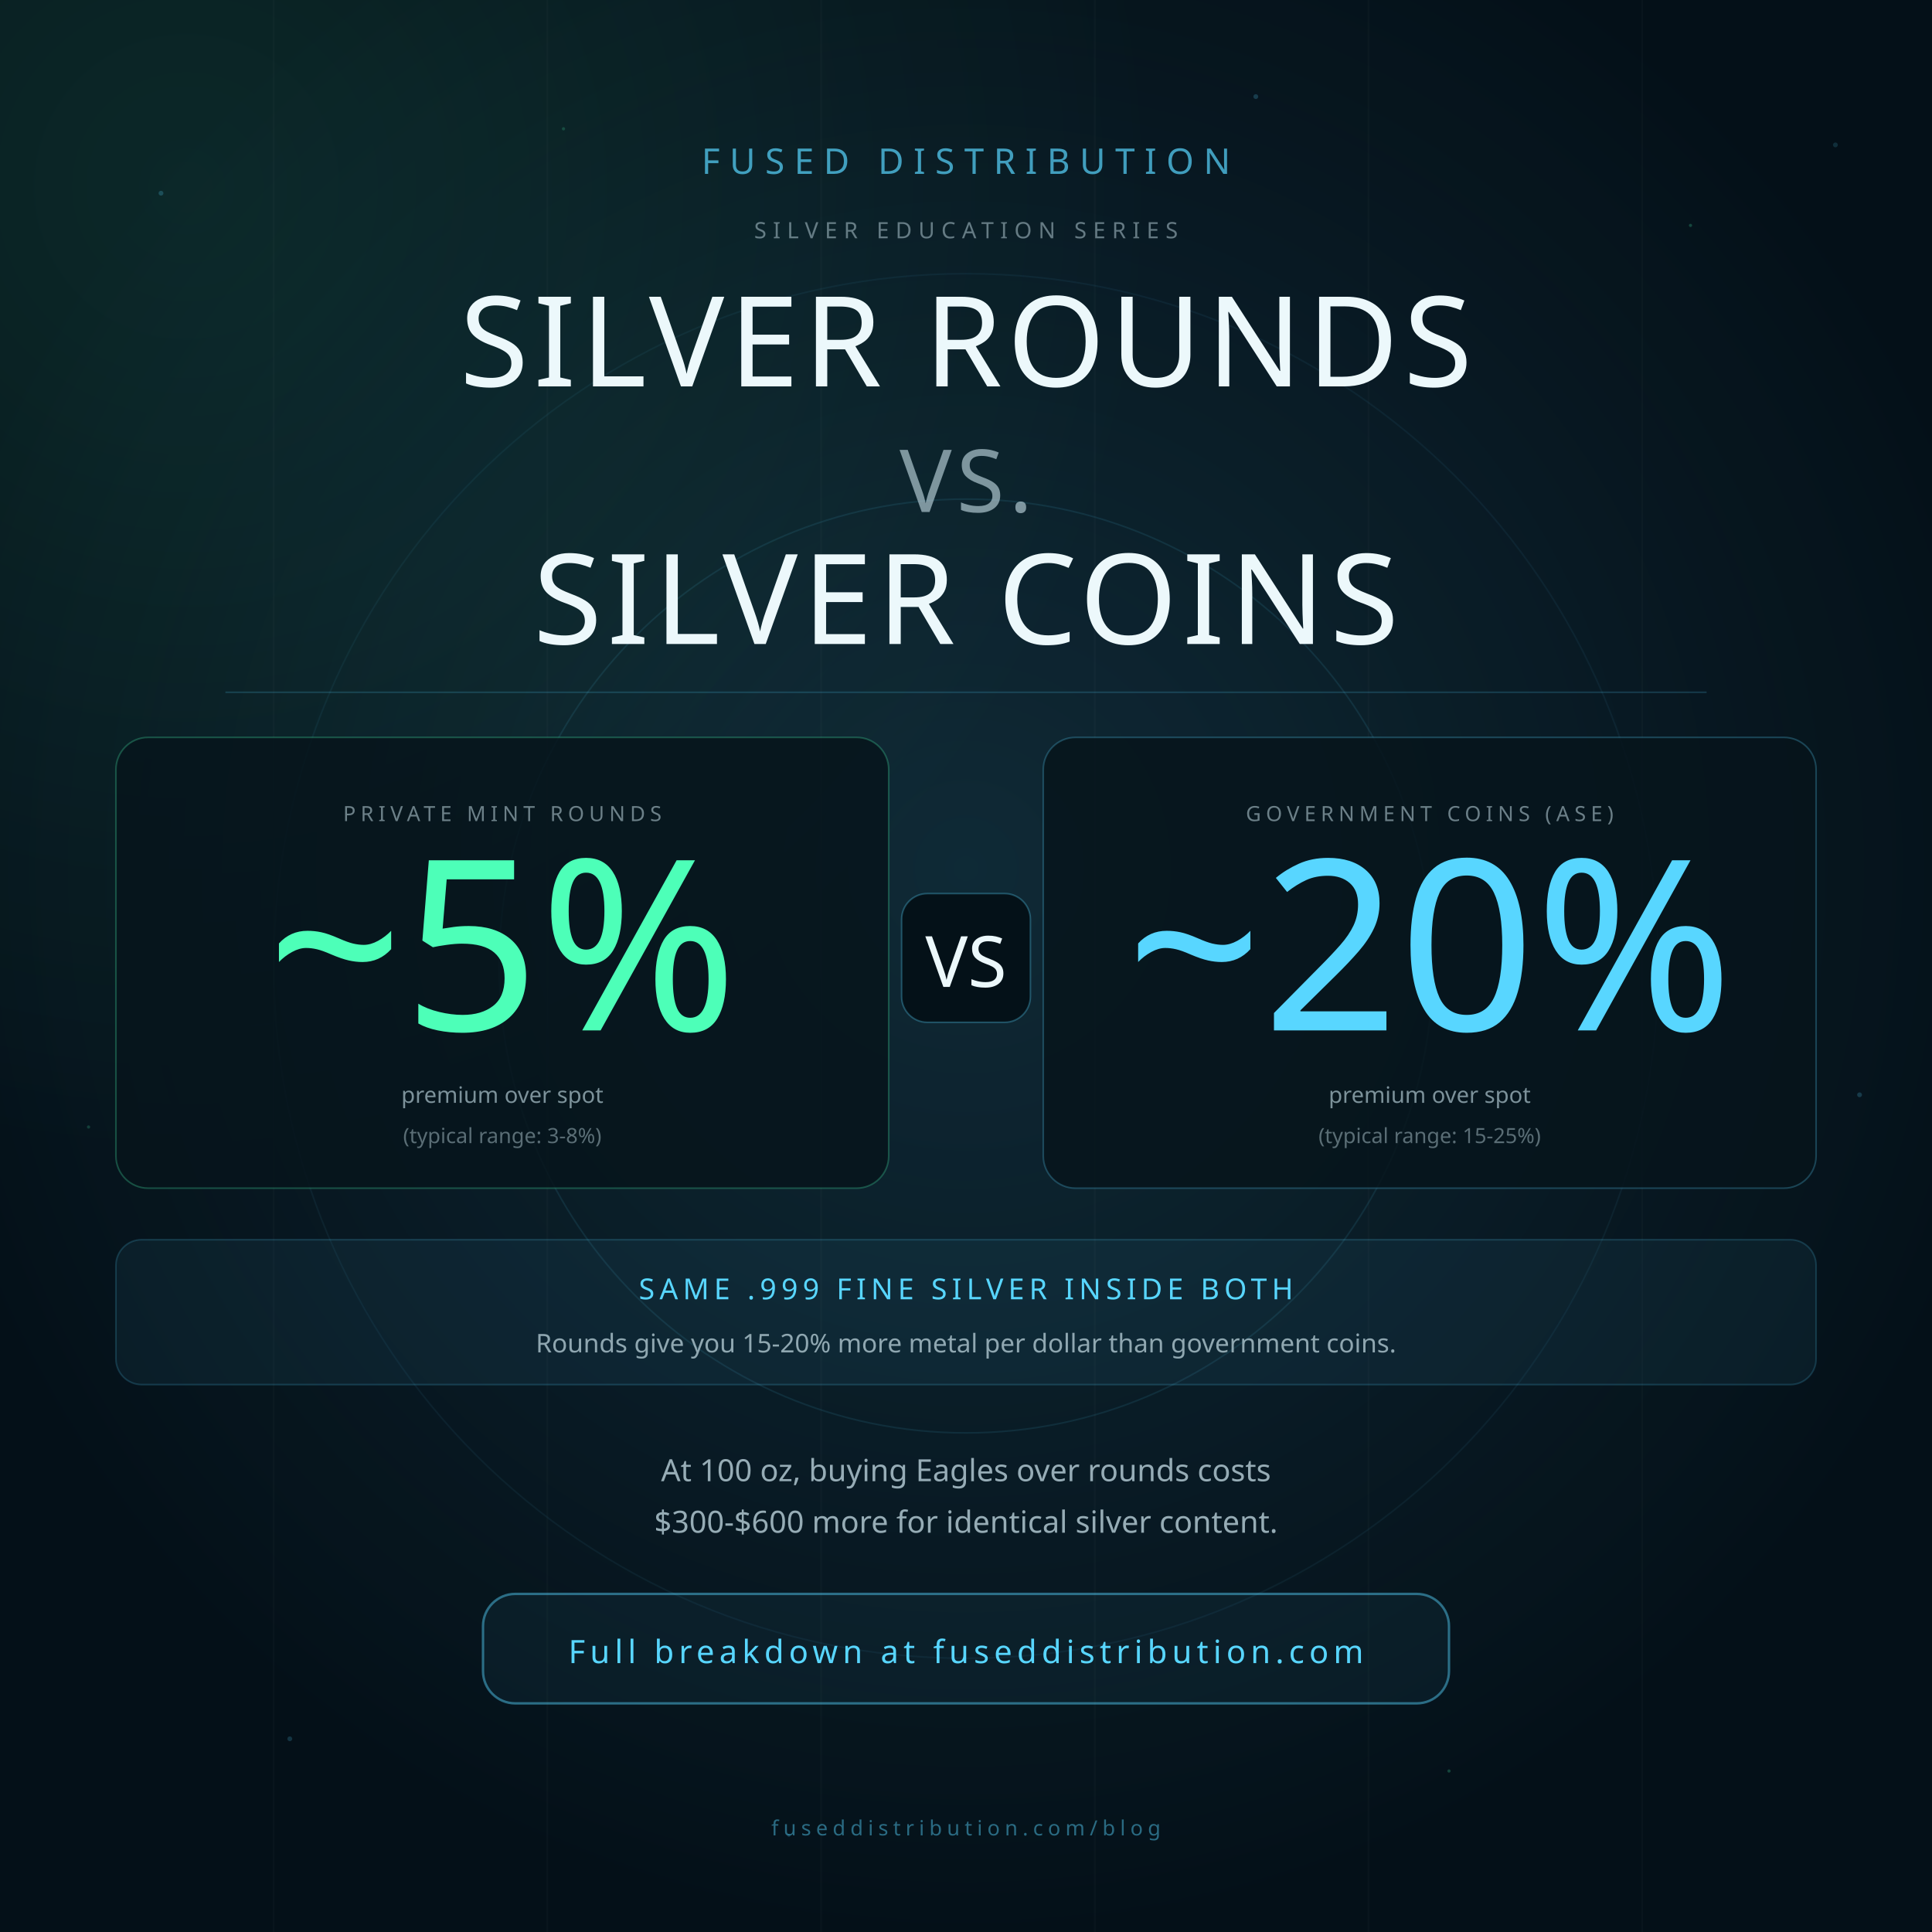
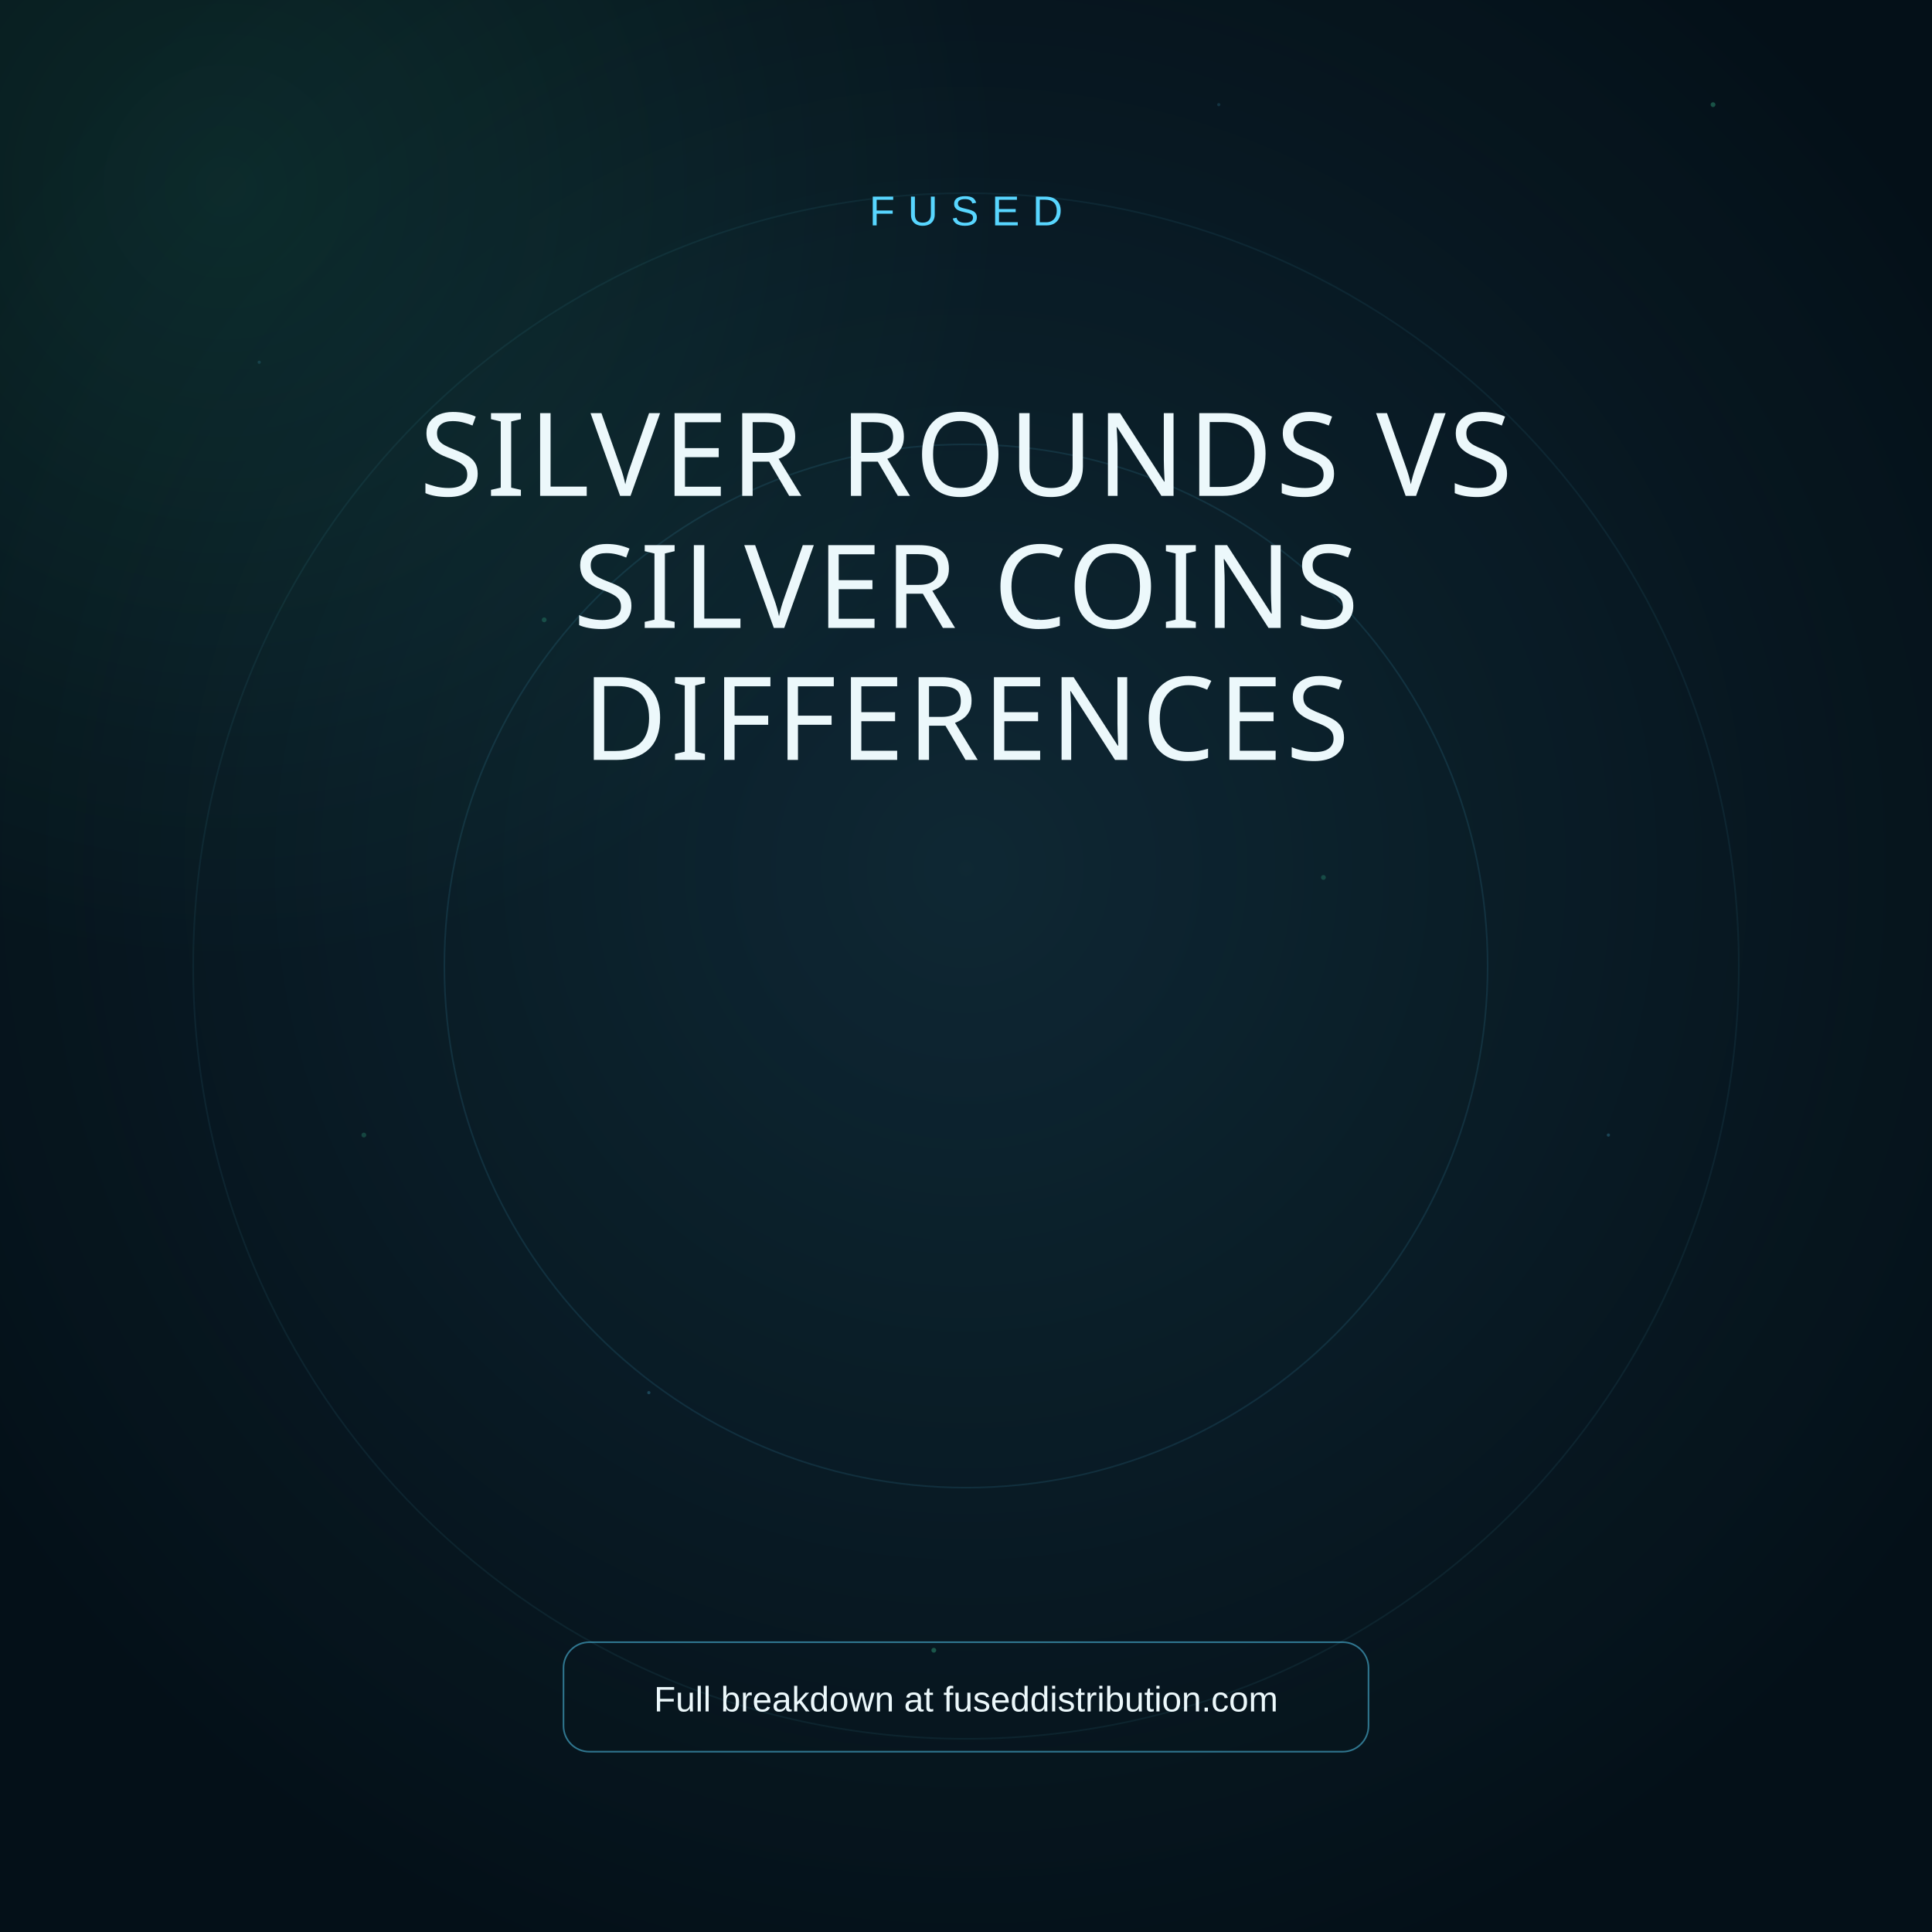
<svg xmlns="http://www.w3.org/2000/svg" width="1200" height="1200" viewBox="0 0 1200 1200">
-   <defs>
-     <radialGradient id="glow-center" cx="50%" cy="45%" r="55%">
-       <stop offset="0%" stop-color="#58d6ff" stop-opacity="0.13" />
-       <stop offset="100%" stop-color="#58d6ff" stop-opacity="0" />
-     </radialGradient>
-     <radialGradient id="glow-tl" cx="10%" cy="10%" r="50%">
-       <stop offset="0%" stop-color="#4dffb8" stop-opacity="0.10" />
-       <stop offset="100%" stop-color="#4dffb8" stop-opacity="0" />
-     </radialGradient>
-   </defs>
  <rect width="1200" height="1200" fill="#041018" />
-   <rect width="1200" height="1200" fill="url(#glow-center)" />
-   <rect width="1200" height="1200" fill="url(#glow-tl)" />
-   <line x1="170" y1="0" x2="170" y2="1200" stroke="rgba(255,255,255,0.022)" stroke-width="1" />
-   <line x1="340" y1="0" x2="340" y2="1200" stroke="rgba(255,255,255,0.022)" stroke-width="1" />
-   <line x1="510" y1="0" x2="510" y2="1200" stroke="rgba(255,255,255,0.022)" stroke-width="1" />
-   <line x1="680" y1="0" x2="680" y2="1200" stroke="rgba(255,255,255,0.022)" stroke-width="1" />
-   <line x1="850" y1="0" x2="850" y2="1200" stroke="rgba(255,255,255,0.022)" stroke-width="1" />
-   <line x1="1020" y1="0" x2="1020" y2="1200" stroke="rgba(255,255,255,0.022)" stroke-width="1" />
-   <circle cx="600" cy="600" r="430" fill="none" stroke="#58d6ff" stroke-opacity="0.06" stroke-width="1" />
-   <circle cx="600" cy="600" r="290" fill="none" stroke="#58d6ff" stroke-opacity="0.10" stroke-width="1" />
-   <circle cx="100" cy="120" r="1.5" fill="#58d6ff" opacity="0.22" />
-   <circle cx="350" cy="80" r="1" fill="#4dffb8" opacity="0.18" />
-   <circle cx="780" cy="60" r="1.5" fill="#58d6ff" opacity="0.20" />
-   <circle cx="1050" cy="140" r="1" fill="#4dffb8" opacity="0.22" />
-   <circle cx="1140" cy="90" r="1.5" fill="#58d6ff" opacity="0.15" />
-   <circle cx="55" cy="700" r="1" fill="#4dffb8" opacity="0.18" />
-   <circle cx="1155" cy="680" r="1.5" fill="#58d6ff" opacity="0.20" />
-   <circle cx="900" cy="1100" r="1" fill="#4dffb8" opacity="0.22" />
-   <circle cx="180" cy="1080" r="1.5" fill="#58d6ff" opacity="0.18" />
-   <circle cx="490" cy="1140" r="1" fill="#58d6ff" opacity="0.16" />
-   <text x="600" y="108" font-family="Impact,Haettenschweiler,sans-serif" font-size="22" fill="#58d6ff" opacity="0.70" letter-spacing="6" text-anchor="middle">FUSED DISTRIBUTION</text>
-   <text x="600" y="148" font-family="Trebuchet MS,sans-serif" font-size="14" fill="rgba(175,198,207,0.55)" letter-spacing="4" text-anchor="middle">SILVER EDUCATION SERIES</text>
-   <text x="600" y="240" font-family="Impact,Haettenschweiler,sans-serif" font-size="78" fill="#ecf8fb" letter-spacing="3" text-anchor="middle">SILVER ROUNDS</text>
-   <text x="600" y="318" font-family="Impact,Haettenschweiler,sans-serif" font-size="54" fill="rgba(175,198,207,0.70)" letter-spacing="3" text-anchor="middle">VS.</text>
-   <text x="600" y="400" font-family="Impact,Haettenschweiler,sans-serif" font-size="78" fill="#ecf8fb" letter-spacing="3" text-anchor="middle">SILVER COINS</text>
-   <line x1="140" y1="430" x2="1060" y2="430" stroke="rgba(88,214,255,0.18)" stroke-width="1" />
-   <rect x="72" y="458" width="480" height="280" rx="20" fill="rgba(7,20,28,0.85)" stroke="#4dffb8" stroke-opacity="0.25" stroke-width="1" />
-   <text x="312" y="510" font-family="Trebuchet MS,sans-serif" font-size="13" fill="rgba(175,198,207,0.60)" letter-spacing="3" text-anchor="middle">PRIVATE MINT ROUNDS</text>
-   <text x="312" y="640" font-family="Impact,Haettenschweiler,sans-serif" font-size="148" fill="#4dffb8" text-anchor="middle">~5%</text>
-   <text x="312" y="685" font-family="Trebuchet MS,sans-serif" font-size="14" fill="rgba(175,198,207,0.70)" text-anchor="middle">premium over spot</text>
-   <text x="312" y="710" font-family="Trebuchet MS,sans-serif" font-size="13" fill="rgba(175,198,207,0.50)" text-anchor="middle">(typical range: 3-8%)</text>
-   <rect x="560" y="555" width="80" height="80" rx="16" fill="rgba(4,16,24,0.95)" stroke="rgba(88,214,255,0.30)" stroke-width="1" />
-   <text x="600" y="613" font-family="Impact,Haettenschweiler,sans-serif" font-size="44" fill="#ecf8fb" text-anchor="middle">VS</text>
-   <rect x="648" y="458" width="480" height="280" rx="20" fill="rgba(7,20,28,0.85)" stroke="#58d6ff" stroke-opacity="0.25" stroke-width="1" />
-   <text x="888" y="510" font-family="Trebuchet MS,sans-serif" font-size="13" fill="rgba(175,198,207,0.60)" letter-spacing="3" text-anchor="middle">GOVERNMENT COINS (ASE)</text>
-   <text x="888" y="640" font-family="Impact,Haettenschweiler,sans-serif" font-size="148" fill="#58d6ff" text-anchor="middle">~20%</text>
-   <text x="888" y="685" font-family="Trebuchet MS,sans-serif" font-size="14" fill="rgba(175,198,207,0.70)" text-anchor="middle">premium over spot</text>
-   <text x="888" y="710" font-family="Trebuchet MS,sans-serif" font-size="13" fill="rgba(175,198,207,0.50)" text-anchor="middle">(typical range: 15-25%)</text>
-   <rect x="72" y="770" width="1056" height="90" rx="16" fill="rgba(88,214,255,0.06)" stroke="rgba(88,214,255,0.18)" stroke-width="1" />
-   <text x="600" y="807" font-family="Impact,Haettenschweiler,sans-serif" font-size="18" fill="#58d6ff" letter-spacing="3" text-anchor="middle">SAME .999 FINE SILVER INSIDE BOTH</text>
-   <text x="600" y="840" font-family="Trebuchet MS,sans-serif" font-size="16" fill="rgba(175,198,207,0.80)" text-anchor="middle">Rounds give you 15-20% more metal per dollar than government coins.</text>
-   <text x="600" y="920" font-family="Trebuchet MS,sans-serif" font-size="19" fill="rgba(175,198,207,0.85)" text-anchor="middle">At 100 oz, buying Eagles over rounds costs</text>
-   <text x="600" y="952" font-family="Trebuchet MS,sans-serif" font-size="19" fill="rgba(175,198,207,0.85)" text-anchor="middle">$300-$600 more for identical silver content.</text>
-   <rect x="300" y="990" width="600" height="68" rx="20" fill="rgba(88,214,255,0.05)" stroke="#58d6ff" stroke-opacity="0.45" stroke-width="1.5" />
-   <text x="600" y="1033" font-family="Impact,Haettenschweiler,sans-serif" font-size="20" fill="#58d6ff" letter-spacing="3" text-anchor="middle">Full breakdown at fuseddistribution.com</text>
-   <text x="600" y="1140" font-family="Trebuchet MS,sans-serif" font-size="13" fill="rgba(88,214,255,0.45)" letter-spacing="3" text-anchor="middle">fuseddistribution.com/blog</text>
+   <radialGradient id="g1" cx="50%" cy="45%" r="60%">
+     <stop offset="0%" stop-color="#58d6ff" stop-opacity="0.12" />
+     <stop offset="100%" stop-color="#58d6ff" stop-opacity="0" />
+   </radialGradient>
+   <radialGradient id="g2" cx="12%" cy="10%" r="40%">
+     <stop offset="0%" stop-color="#4dffb8" stop-opacity="0.10" />
+     <stop offset="100%" stop-color="#4dffb8" stop-opacity="0" />
+   </radialGradient>
+   <rect width="1200" height="1200" fill="url(#g1)" />
+   <rect width="1200" height="1200" fill="url(#g2)" />
+   <circle cx="600" cy="600" r="480" fill="none" stroke="#58d6ff" stroke-opacity="0.07" />
+   <circle cx="600" cy="600" r="324" fill="none" stroke="#58d6ff" stroke-opacity="0.11" />
+   <circle cx="757" cy="65" r="1" fill="#58d6ff" opacity="0.15" />
+   <circle cx="338" cy="385" r="1.5" fill="#4dffb8" opacity="0.19" />
+   <circle cx="999" cy="705" r="1" fill="#58d6ff" opacity="0.23" />
+   <circle cx="580" cy="1025" r="1.5" fill="#4dffb8" opacity="0.27" />
+   <circle cx="161" cy="225" r="1" fill="#58d6ff" opacity="0.15" />
+   <circle cx="822" cy="545" r="1.5" fill="#4dffb8" opacity="0.19" />
+   <circle cx="403" cy="865" r="1" fill="#58d6ff" opacity="0.23" />
+   <circle cx="1064" cy="65" r="1.5" fill="#4dffb8" opacity="0.27" />
+   <circle cx="645" cy="385" r="1" fill="#58d6ff" opacity="0.15" />
+   <circle cx="226" cy="705" r="1.5" fill="#4dffb8" opacity="0.19" />
+   <text x="600" y="140" font-family="Arial, sans-serif" font-size="26" fill="#58d6ff" text-anchor="middle" letter-spacing="8">FUSED</text>
+   <text x="600" y="308" font-family="Impact, sans-serif" font-size="72" fill="#ecf8fb" text-anchor="middle" letter-spacing="2">SILVER ROUNDS VS</text>
+   <text x="600" y="390" font-family="Impact, sans-serif" font-size="72" fill="#ecf8fb" text-anchor="middle" letter-spacing="2">SILVER COINS</text>
+   <text x="600" y="472" font-family="Impact, sans-serif" font-size="72" fill="#ecf8fb" text-anchor="middle" letter-spacing="2">DIFFERENCES</text>
+   <rect x="350" y="1020" width="500" height="68" rx="16" fill="none" stroke="#58d6ff" stroke-opacity="0.5" />
+   <text x="600" y="1063" font-family="Arial, sans-serif" font-size="22" fill="#ecf8fb" text-anchor="middle">Full breakdown at fuseddistribution.com</text>
</svg>
